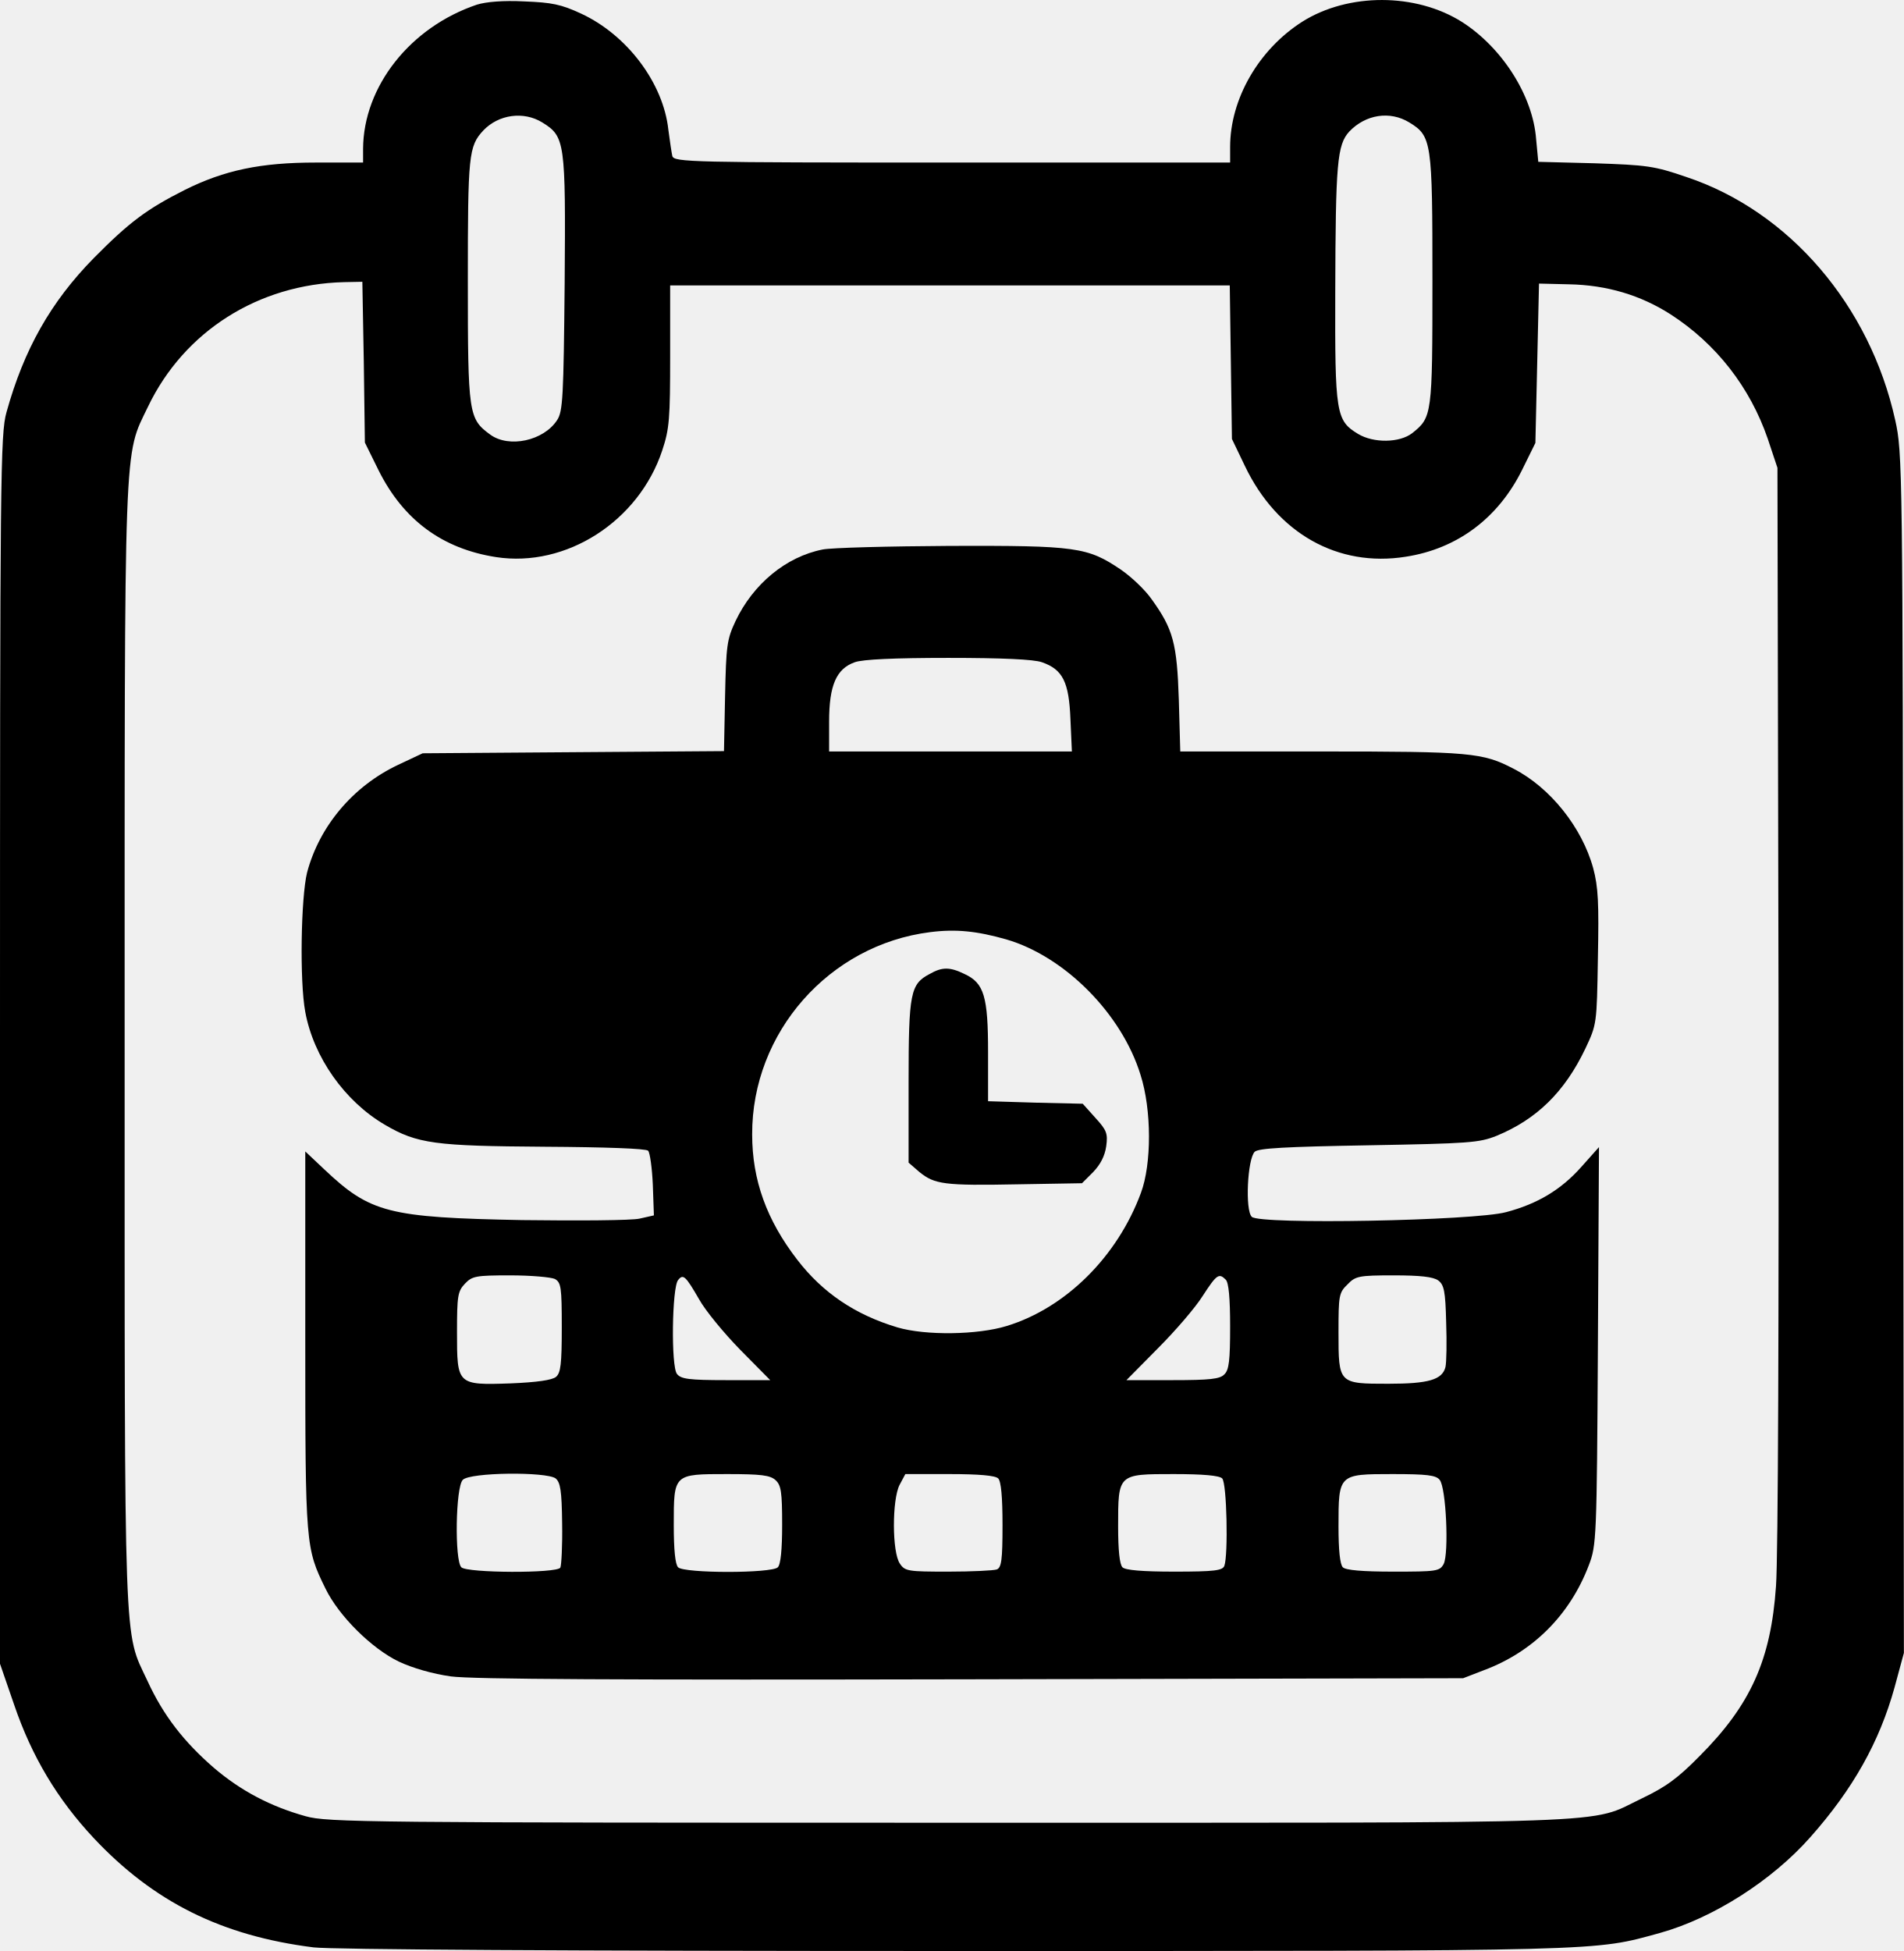
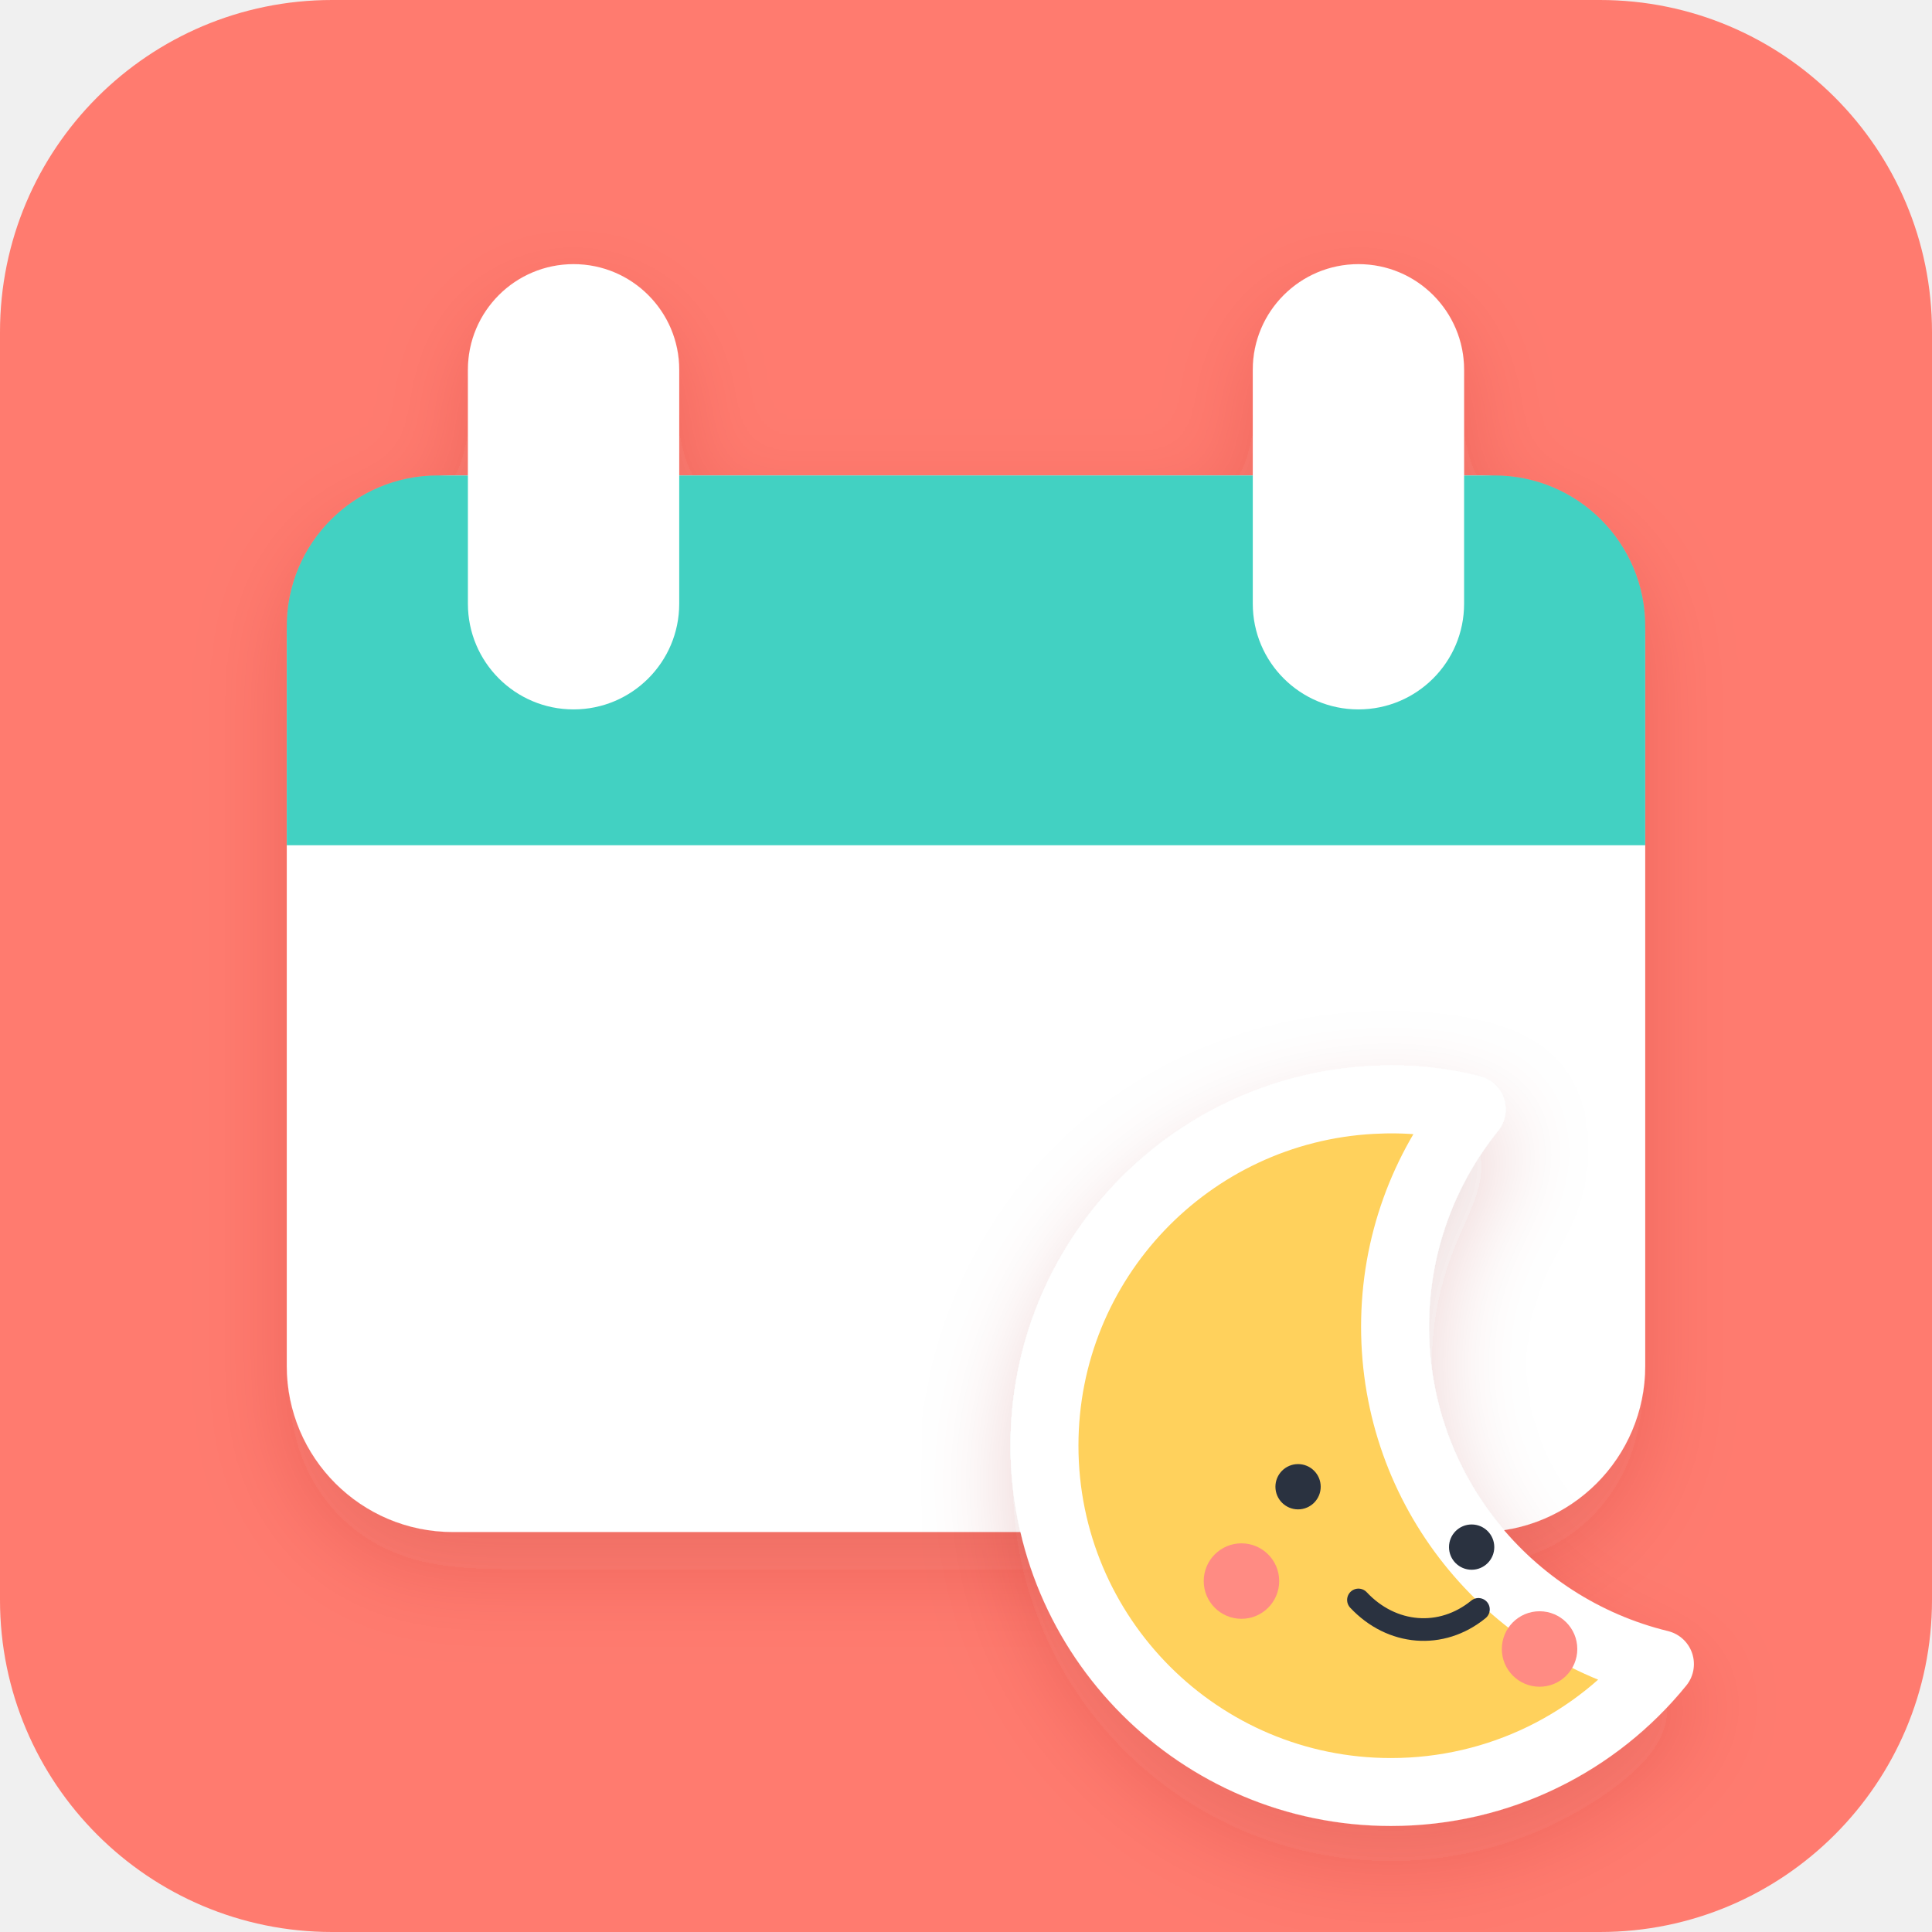
- <svg xmlns="http://www.w3.org/2000/svg" version="1.0" preserveAspectRatio="xMidYMid meet" viewBox="248.5 239.01 527 539.99">
-   <g transform="translate(0,1024) scale(0.1,-0.1)" fill="#000000" stroke="none">
-     <path d="M3805 7837 c-184 -62 -314 -226 -315 -399 l0 -38 -131 0 c-152 0 -253 -21 -363 -76 -105 -53 -153 -89 -251 -188 -120 -122 -194 -254 -242 -427 -17 -60 -18 -171 -18 -1764 l0 -1700 39 -113 c49 -144 120 -262 220 -369 166 -177 354 -271 609 -303 53 -6 682 -10 1777 -10 1820 0 1764 -1 1950 50 147 41 310 145 416 265 118 133 191 263 233 414 l26 96 -2 1660 c-1 1626 -2 1662 -22 1752 -70 317 -293 578 -578 673 -90 31 -110 33 -254 38 l-156 4 -6 63 c-9 120 -94 253 -205 324 -128 81 -315 81 -442 1 -121 -77 -200 -214 -200 -347 l0 -43 -769 0 c-725 0 -770 1 -775 18 -2 9 -7 42 -11 73 -14 129 -114 262 -241 321 -56 26 -81 31 -158 34 -58 3 -105 -1 -131 -9z m181 -326 c63 -39 65 -52 62 -444 -3 -317 -5 -356 -21 -380 -37 -57 -133 -78 -185 -40 -60 44 -62 56 -62 425 0 349 2 373 43 417 42 44 111 54 163 22z m2400 0 c62 -38 64 -52 64 -436 0 -375 -1 -380 -56 -424 -35 -27 -107 -28 -150 -2 -61 37 -64 56 -63 393 1 356 5 407 39 444 45 47 112 58 166 25z m-2894 -663 l3 -223 38 -77 c69 -138 177 -217 325 -240 194 -30 395 99 460 295 20 60 22 88 22 262 l0 195 774 0 775 0 3 -212 3 -213 36 -75 c89 -186 257 -281 445 -251 143 22 256 107 322 240 l37 75 5 220 5 221 83 -2 c105 -2 198 -30 281 -83 127 -82 220 -202 269 -344 l27 -81 3 -1480 c1 -856 -1 -1537 -7 -1615 -14 -204 -70 -329 -212 -471 -60 -61 -93 -85 -160 -117 -151 -72 -13 -67 -1914 -67 -1613 0 -1724 1 -1784 18 -97 27 -179 70 -254 134 -83 72 -140 145 -184 241 -66 141 -63 51 -63 1755 0 1715 -3 1630 65 1772 100 208 305 338 542 344 l51 1 4 -222z" />
-     <path d="M4762 6329 c-101 -20 -192 -95 -241 -198 -24 -51 -26 -68 -29 -208 l-3 -152 -417 -3 -417 -3 -68 -32 c-125 -59 -218 -170 -252 -298 -17 -69 -21 -301 -5 -386 23 -125 109 -247 220 -312 90 -53 140 -59 442 -61 170 -1 281 -5 287 -11 5 -5 11 -48 13 -94 l3 -85 -40 -9 c-22 -5 -168 -6 -325 -4 -370 7 -420 20 -547 140 l-53 50 0 -524 c0 -567 1 -574 56 -686 37 -76 128 -166 203 -202 38 -18 94 -34 144 -41 59 -8 460 -10 1442 -8 l1360 3 57 22 c137 51 239 154 291 291 21 55 22 73 25 607 l3 550 -49 -55 c-56 -63 -121 -102 -208 -125 -88 -24 -683 -35 -704 -13 -19 18 -12 160 8 180 10 10 86 14 315 18 279 5 306 7 354 26 112 46 189 122 246 241 32 68 32 68 35 252 3 151 1 196 -13 248 -31 113 -119 223 -220 275 -86 45 -120 48 -531 48 l-392 0 -4 143 c-5 157 -16 196 -75 278 -18 26 -56 62 -85 82 -93 63 -124 67 -472 66 -171 -1 -330 -5 -354 -10z m607 -312 c58 -20 75 -55 79 -158 l4 -89 -336 0 -336 0 0 83 c0 100 20 146 71 164 22 8 110 12 259 12 149 0 237 -4 259 -12z m-99 -767 c162 -47 320 -206 372 -375 31 -97 31 -247 1 -327 -65 -176 -208 -318 -371 -368 -81 -25 -225 -27 -303 -4 -117 35 -207 96 -277 187 -85 110 -125 221 -125 347 -1 282 213 525 493 560 71 9 129 3 210 -20z m-1249 -940 c17 -10 19 -22 19 -134 0 -102 -3 -126 -16 -137 -11 -9 -53 -15 -126 -18 -148 -5 -148 -4 -148 142 0 100 2 113 22 134 20 21 30 23 125 23 58 0 113 -5 124 -10z m399 -56 c17 -31 69 -94 114 -140 l83 -84 -122 0 c-102 0 -125 3 -136 17 -17 20 -14 240 3 260 14 18 21 11 58 -53z m1458 54 c8 -8 12 -51 12 -129 0 -94 -3 -121 -16 -133 -12 -13 -40 -16 -143 -16 l-128 0 87 88 c48 48 104 113 124 145 39 60 45 64 64 45z m588 -2 c16 -12 20 -29 22 -116 2 -55 1 -111 -2 -124 -9 -35 -47 -46 -158 -46 -138 0 -138 0 -138 142 0 102 1 110 25 133 22 23 31 25 128 25 73 0 109 -4 123 -14z m-2443 -548 c13 -11 17 -33 18 -125 1 -61 -2 -116 -5 -122 -10 -16 -258 -15 -274 1 -19 19 -16 222 4 242 20 21 231 23 257 4z m609 -5 c15 -14 18 -32 18 -123 0 -69 -4 -110 -12 -118 -17 -17 -259 -17 -276 0 -8 8 -12 49 -12 117 0 142 -1 141 148 141 93 0 119 -3 134 -17z m616 5 c8 -8 12 -51 12 -129 0 -97 -3 -118 -16 -123 -9 -3 -69 -6 -134 -6 -111 0 -120 1 -134 22 -22 31 -22 177 -1 218 l16 30 122 0 c82 0 127 -4 135 -12z m620 0 c13 -13 17 -212 6 -242 -5 -13 -27 -16 -138 -16 -89 0 -136 4 -144 12 -8 8 -12 48 -12 113 0 146 -1 145 154 145 81 0 126 -4 134 -12z m602 -4 c18 -21 26 -204 11 -233 -11 -20 -20 -21 -139 -21 -86 0 -132 4 -140 12 -8 8 -12 48 -12 113 0 145 0 145 149 145 95 0 121 -3 131 -16z" />
-     <path d="M5058 5154 c-53 -28 -58 -52 -58 -298 l0 -224 30 -26 c42 -34 68 -38 272 -34 l178 3 31 31 c20 21 32 44 36 71 5 36 1 45 -30 79 l-35 39 -131 3 -131 4 0 135 c0 155 -11 192 -65 217 -41 20 -62 20 -97 0z" />
+ <svg xmlns="http://www.w3.org/2000/svg" viewBox="0 0 512 512">
+   <defs>
+     <filter id="softShadow" x="-20%" y="-20%" width="140%" height="140%">
+       <feDropShadow dx="0" dy="10" stdDeviation="12" flood-color="#9b2f27" flood-opacity="0.18" />
+     </filter>
+   </defs>
+   <rect width="512" height="512" rx="88" fill="#ff7b6f" />
+   <g filter="url(#softShadow)">
+     <rect x="76" y="126" width="360" height="280" rx="44" fill="#ffffff" />
+     <path d="M76 166c0-22.1 17.9-40 40-40h280c22.1 0 40 17.9 40 40v58H76v-58Z" fill="#43d1c2" />
+     <rect x="124" y="70" width="56" height="118" rx="28" fill="#ffffff" />
+     <rect x="332" y="70" width="56" height="118" rx="28" fill="#ffffff" />
+   </g>
+   <g filter="url(#softShadow)">
+     <path fill="#ffd15c" stroke="#ffffff" stroke-width="18" stroke-linejoin="round" fill-rule="evenodd" d="M390 294c-12.7 15.8-20.3 35.8-20.3 57.6 0 43.3 29.9 79.6 70.2 89.4-16.8 20.7-42.5 33.9-71.3 33.9-50.7 0-91.8-41.1-91.8-91.8 0-49 38.4-89 86.8-91.6 9.1-.5 18 .3 26.4 2.5Z" clip-rule="evenodd" />
+     <circle cx="344" cy="394" r="6" fill="#293241" />
+     <circle cx="390" cy="410" r="6" fill="#293241" />
+     <path d="M360 424c8.8 9.4 22 10.5 31.8 2.5" fill="none" stroke="#293241" stroke-width="6" stroke-linecap="round" />
+     <circle cx="329" cy="419" r="10" fill="#ff8b83" />
+     <circle cx="408" cy="437" r="10" fill="#ff8b83" />
  </g>
</svg>
